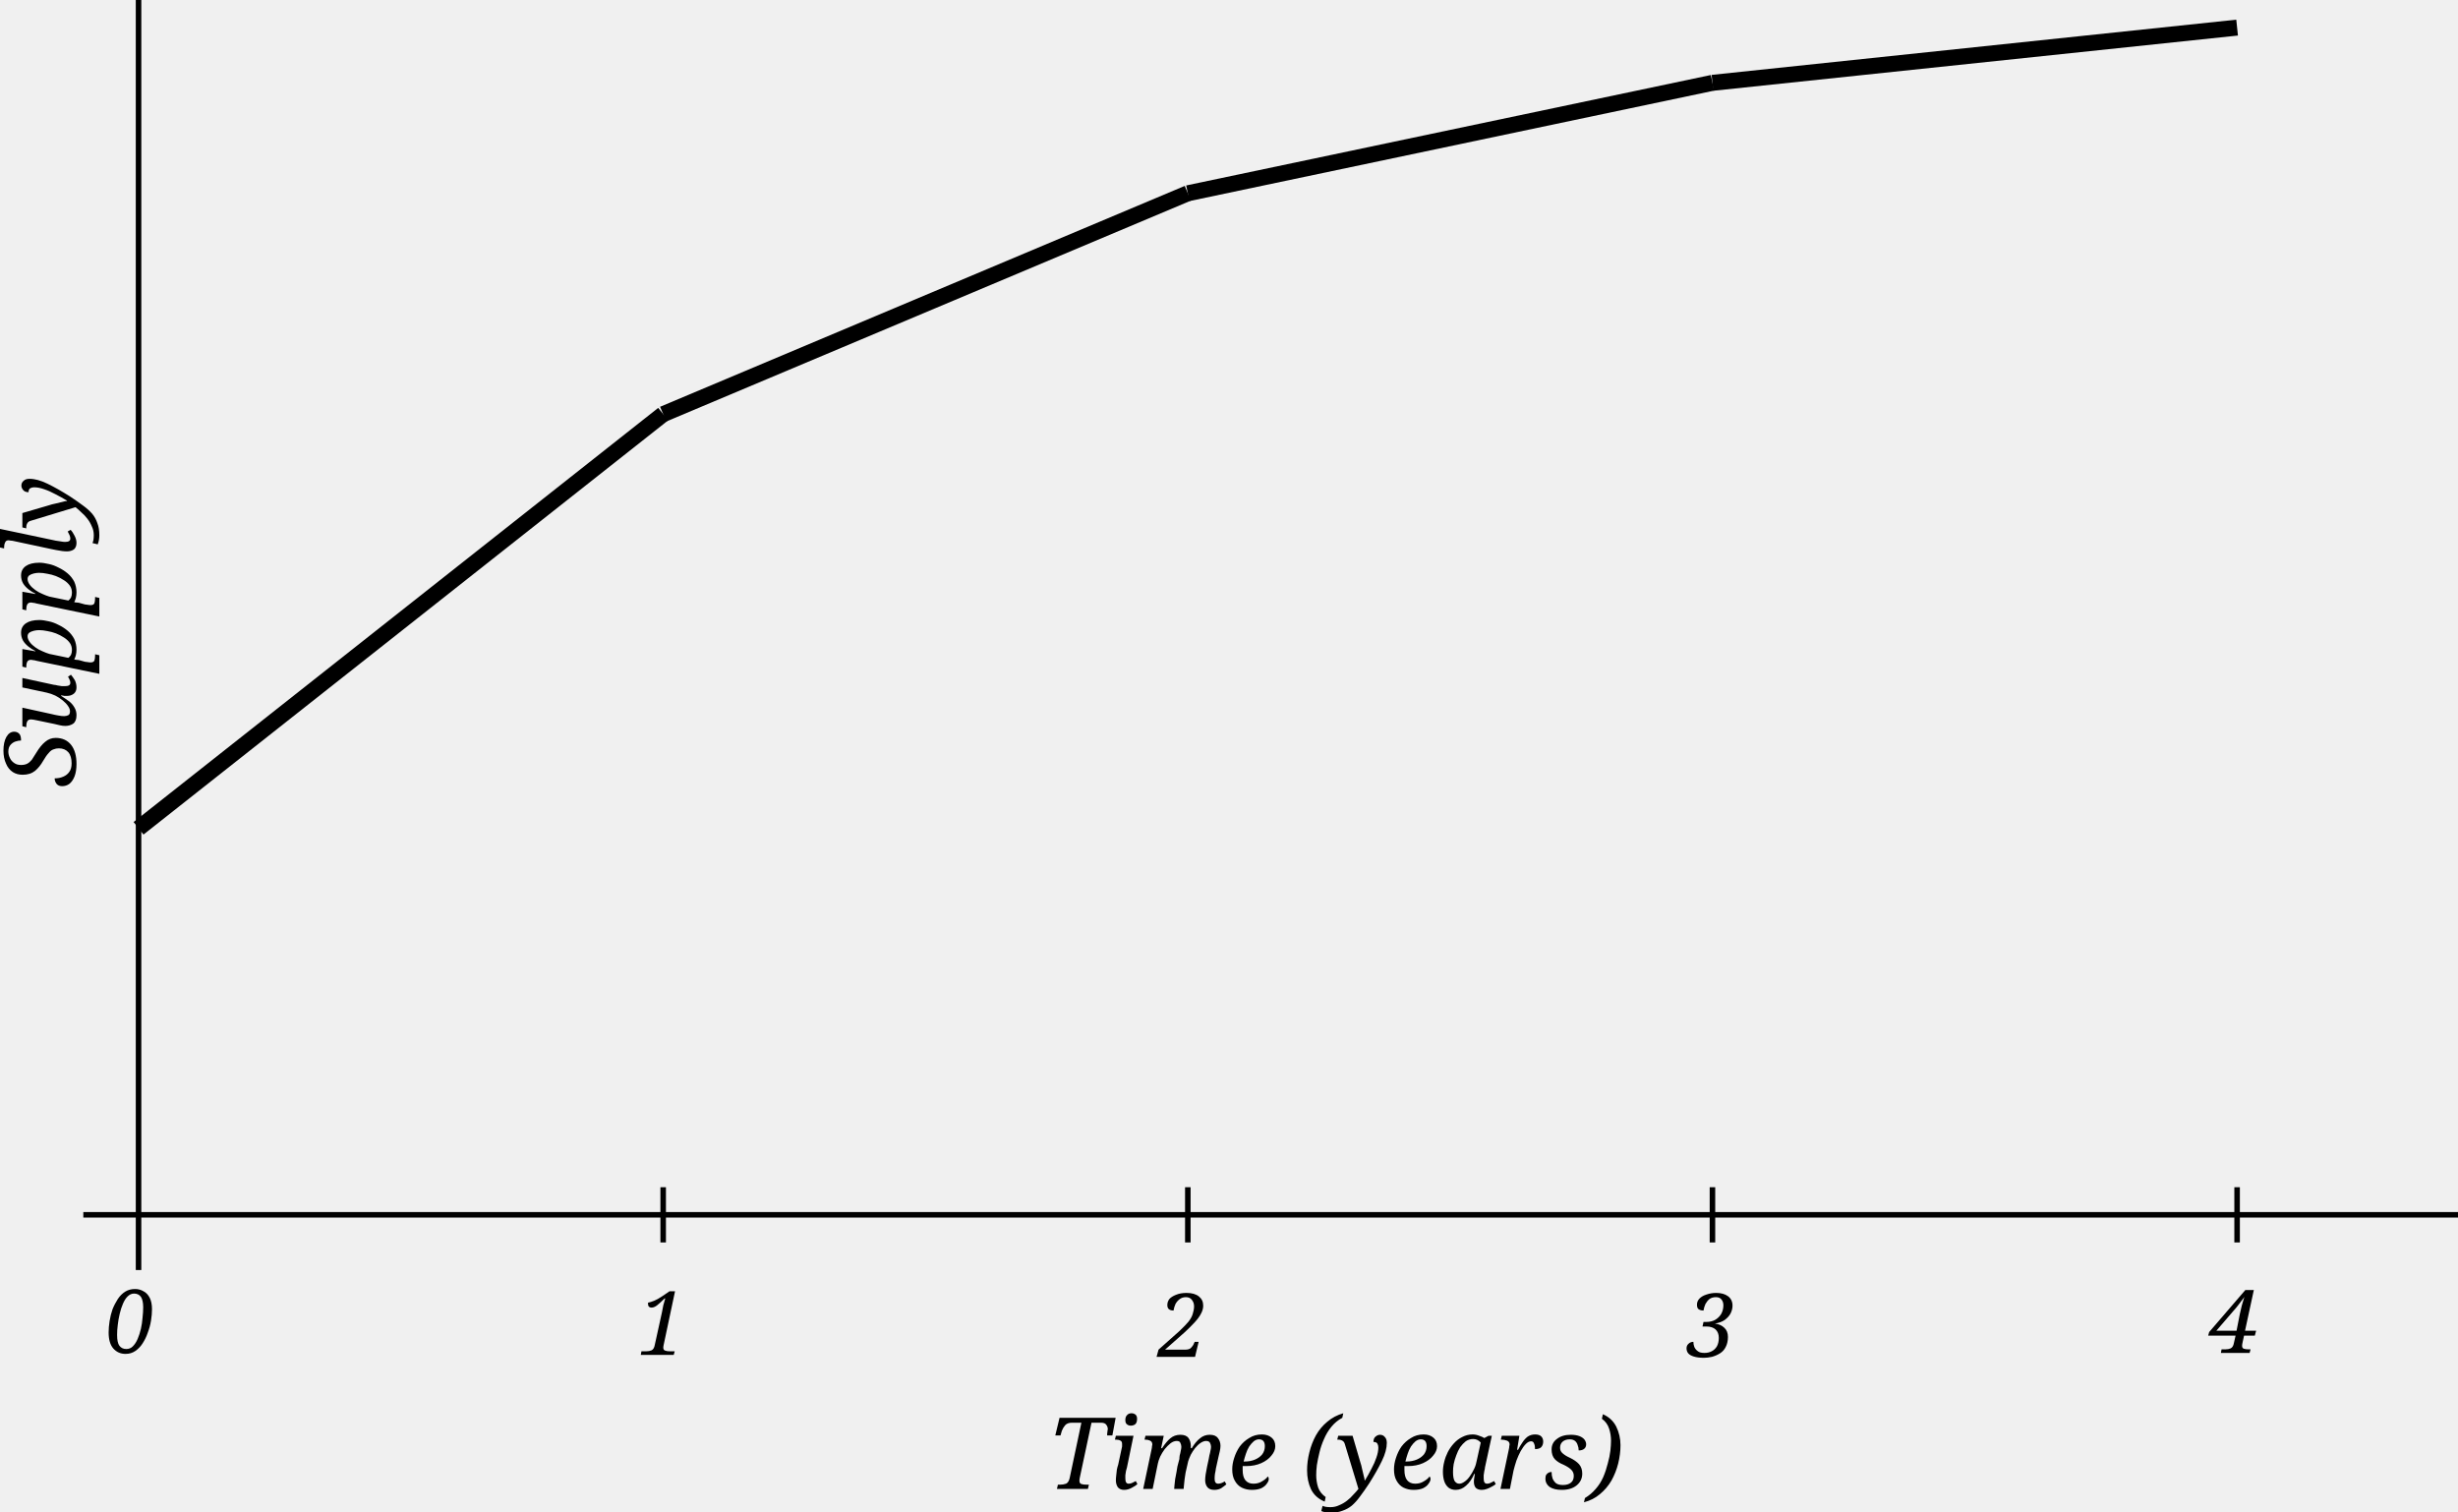
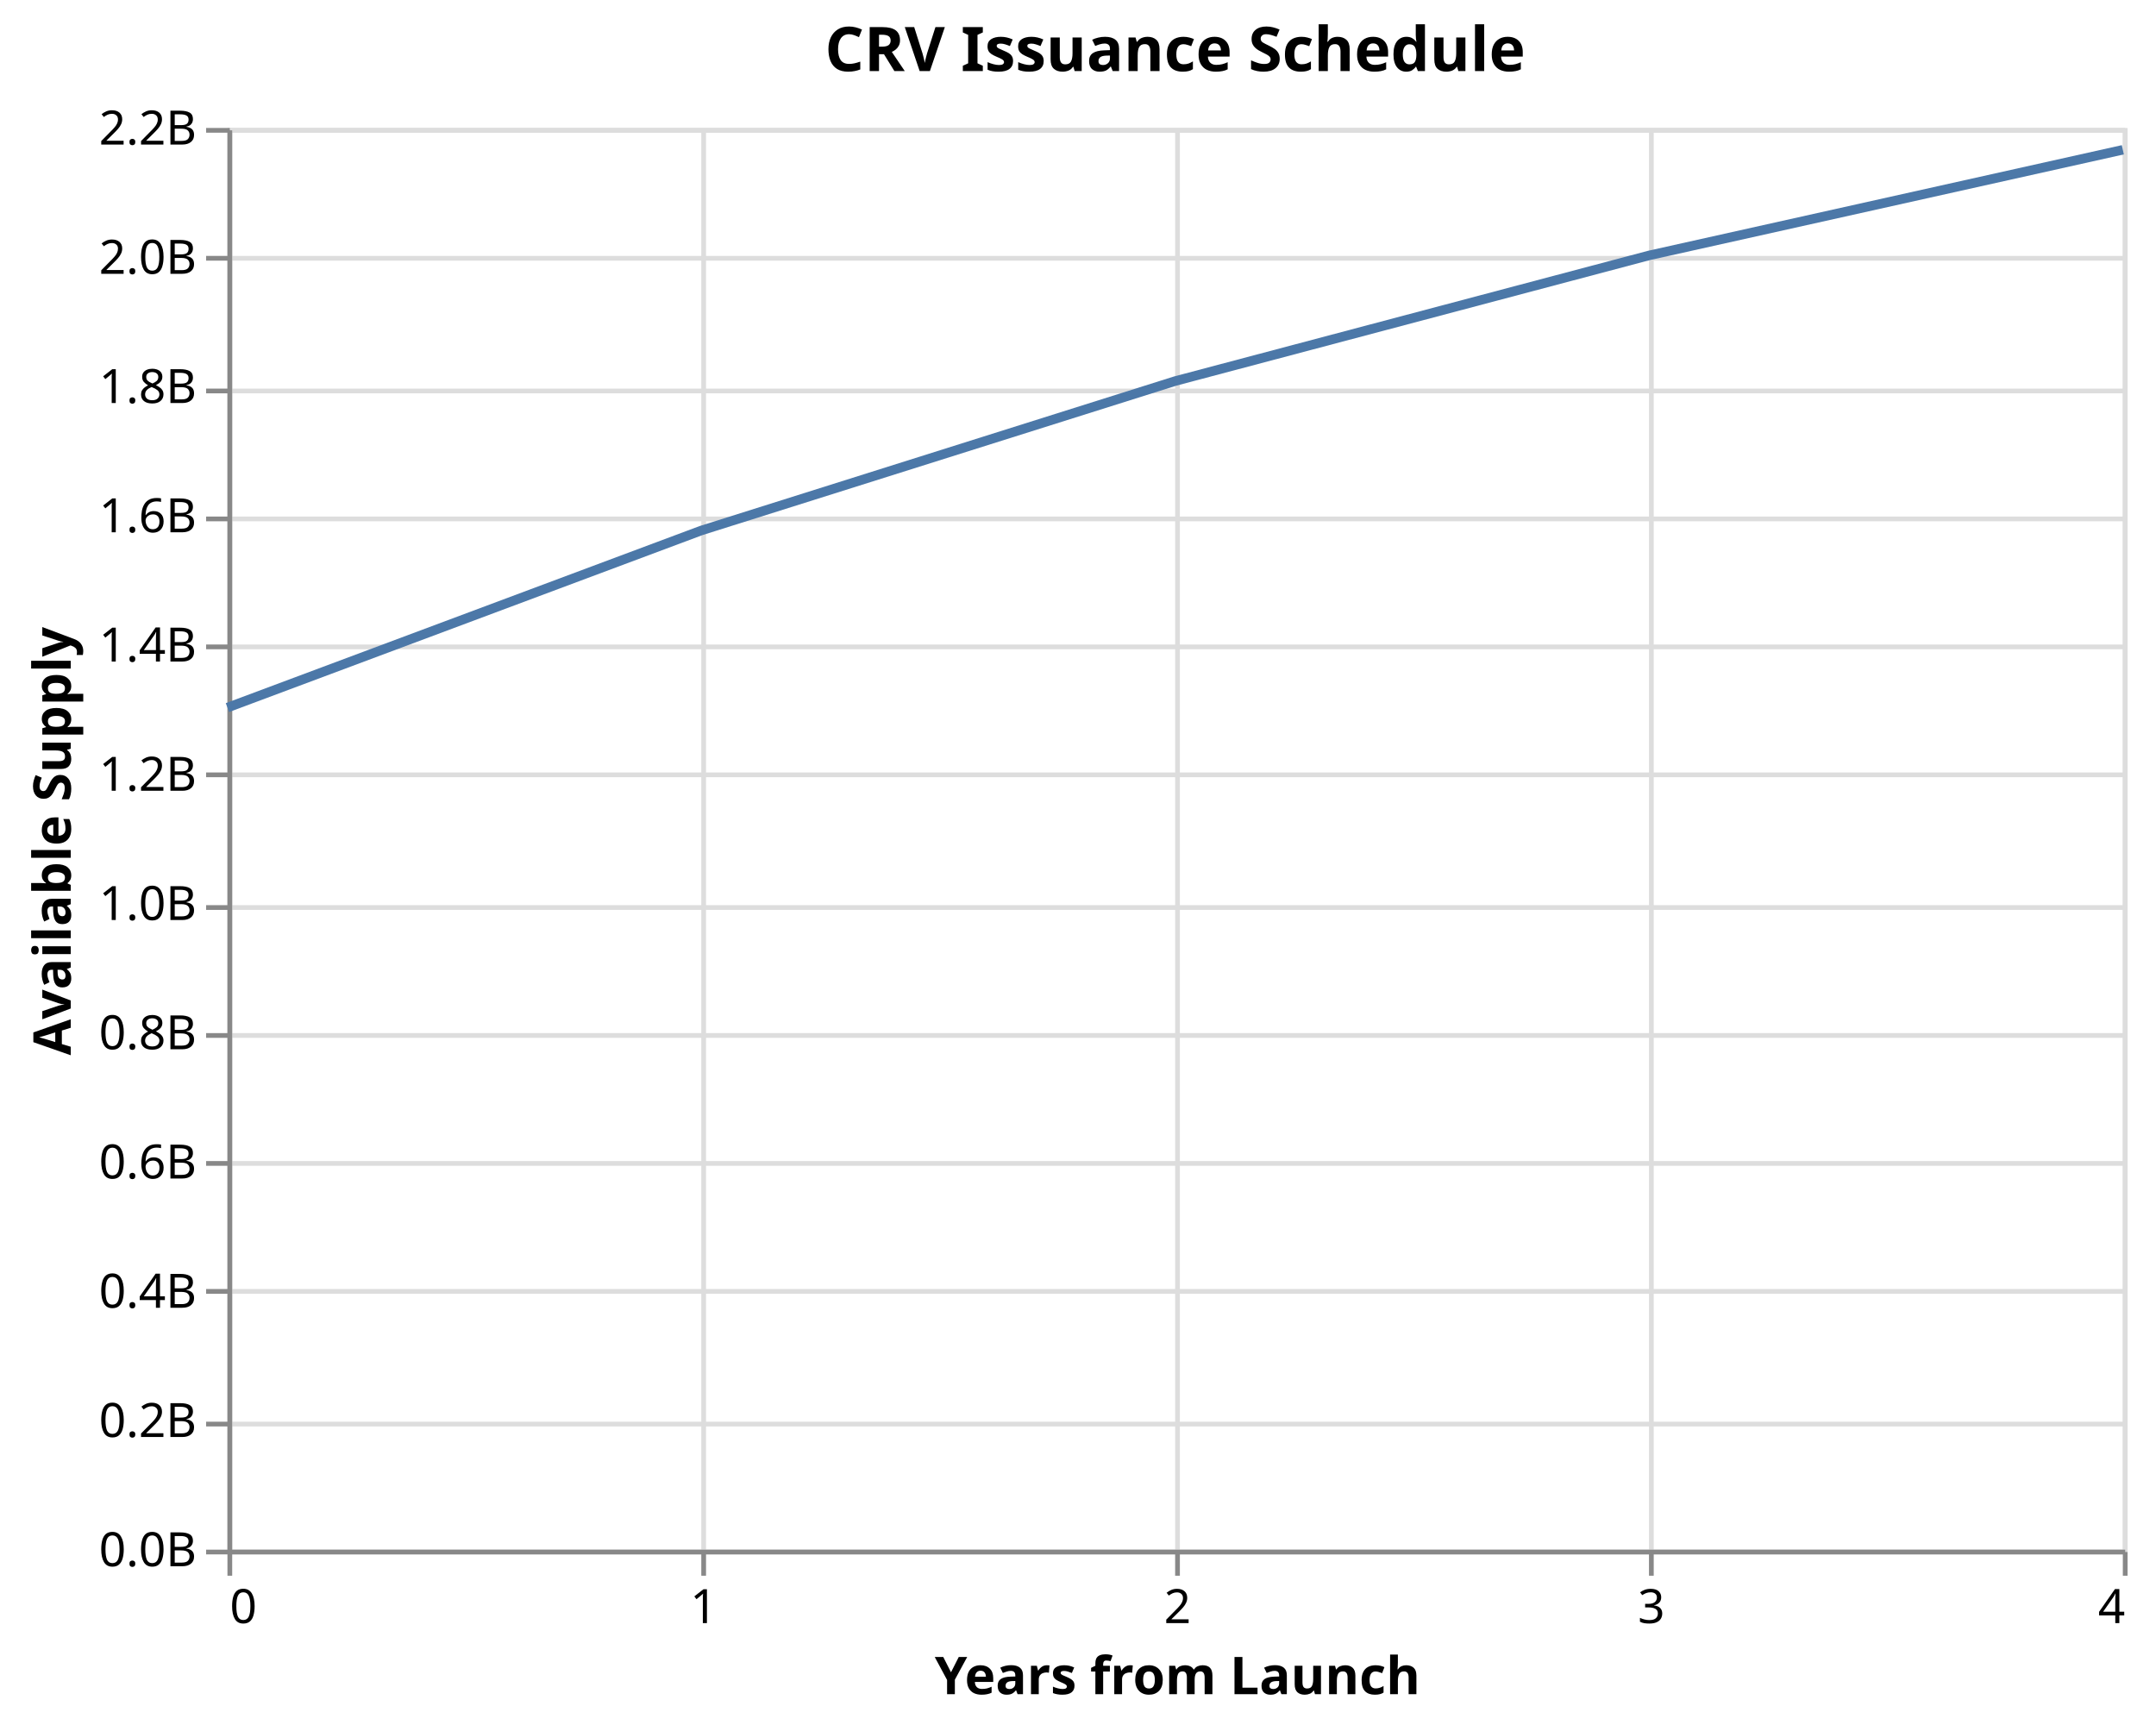
- <svg xmlns="http://www.w3.org/2000/svg" width="117.763mm" height="72.401mm" viewBox="0 0 117.763 72.401" version="1.1" id="svg8">
-   <defs id="defs2" />
-   <g id="layer1" transform="translate(-9.237162,-8.604166)">
-     <path style="fill:none;fill-rule:evenodd;stroke:#000000;stroke-width:0.265px;stroke-linecap:butt;stroke-linejoin:miter;stroke-opacity:1" d="M 15.875,8.604 V 69.458" id="path817" />
-     <path style="fill:none;fill-rule:evenodd;stroke:#000000;stroke-width:0.265px;stroke-linecap:butt;stroke-linejoin:miter;stroke-opacity:1" d="M 13.229,66.812 H 127" id="path819" />
-     <text xml:space="preserve" style="font-style:normal;font-variant:normal;font-weight:normal;font-stretch:normal;font-size:4.762px;line-height:125%;font-family:serif;-inkscape-font-specification:serif;letter-spacing:0px;word-spacing:0px;fill:#000000;fill-opacity:1;stroke:none;stroke-width:0.265px;stroke-linecap:butt;stroke-linejoin:miter;stroke-opacity:1" x="59.437" y="79.947" id="text823">
-       <tspan id="tspan821" x="59.437" y="79.947" style="font-style:italic;stroke-width:0.265px">Time (years)</tspan>
-     </text>
-     <text xml:space="preserve" style="font-style:normal;font-variant:normal;font-weight:normal;font-stretch:normal;font-size:4.762px;line-height:125%;font-family:serif;-inkscape-font-specification:serif;letter-spacing:0px;word-spacing:0px;fill:#000000;fill-opacity:1;stroke:none;stroke-width:0.265px;stroke-linecap:butt;stroke-linejoin:miter;stroke-opacity:1" x="-46.303" y="12.856" id="text827" transform="rotate(-90)">
-       <tspan id="tspan825" x="-46.303" y="12.856" style="font-style:italic;stroke-width:0.265px">Supply</tspan>
-     </text>
-     <path style="fill:none;fill-rule:evenodd;stroke:#000000;stroke-width:0.765;stroke-linecap:butt;stroke-linejoin:miter;stroke-opacity:1;stroke-miterlimit:4;stroke-dasharray:none" d="M 15.875,48.292 41.01,28.448" id="path830" />
-     <path style="fill:none;fill-rule:evenodd;stroke:#000000;stroke-width:0.765;stroke-linecap:butt;stroke-linejoin:miter;stroke-opacity:1;stroke-miterlimit:4;stroke-dasharray:none" d="M 41.01,28.448 66.146,17.865" id="path830-3" />
-     <path style="fill:none;fill-rule:evenodd;stroke:#000000;stroke-width:0.765;stroke-linecap:butt;stroke-linejoin:miter;stroke-opacity:1;stroke-miterlimit:4;stroke-dasharray:none" d="M 66.146,17.865 91.281,12.573" id="path830-3-6" />
-     <path style="fill:none;fill-rule:evenodd;stroke:#000000;stroke-width:0.765;stroke-linecap:butt;stroke-linejoin:miter;stroke-opacity:1;stroke-miterlimit:4;stroke-dasharray:none" d="M 91.281,12.573 116.417,9.927" id="path830-3-6-7" />
-     <path style="fill:none;fill-rule:evenodd;stroke:#000000;stroke-width:0.265;stroke-linecap:butt;stroke-linejoin:miter;stroke-miterlimit:4;stroke-dasharray:none;stroke-opacity:1" d="m 41.01,65.49 v 2.646" id="path877" />
-     <path style="fill:none;fill-rule:evenodd;stroke:#000000;stroke-width:0.265;stroke-linecap:butt;stroke-linejoin:miter;stroke-miterlimit:4;stroke-dasharray:none;stroke-opacity:1" d="m 66.146,65.49 v 2.646" id="path877-5" />
-     <path style="fill:none;fill-rule:evenodd;stroke:#000000;stroke-width:0.265;stroke-linecap:butt;stroke-linejoin:miter;stroke-miterlimit:4;stroke-dasharray:none;stroke-opacity:1" d="m 91.281,65.49 v 2.646" id="path877-3" />
-     <path style="fill:none;fill-rule:evenodd;stroke:#000000;stroke-width:0.265;stroke-linecap:butt;stroke-linejoin:miter;stroke-miterlimit:4;stroke-dasharray:none;stroke-opacity:1" d="m 116.417,65.49 v 2.646" id="path877-56" />
-     <text xml:space="preserve" style="font-style:normal;font-variant:normal;font-weight:normal;font-stretch:normal;font-size:4.762px;line-height:125%;font-family:serif;-inkscape-font-specification:serif;letter-spacing:0px;word-spacing:0px;fill:#000000;fill-opacity:1;stroke:none;stroke-width:0.265px;stroke-linecap:butt;stroke-linejoin:miter;stroke-opacity:1" x="14.269" y="73.427" id="text908">
-       <tspan id="tspan906" x="14.269" y="73.427" style="font-style:italic;font-size:4.233px;stroke-width:0.265px">0</tspan>
-     </text>
-     <text xml:space="preserve" style="font-style:normal;font-variant:normal;font-weight:normal;font-stretch:normal;font-size:4.762px;line-height:125%;font-family:serif;-inkscape-font-specification:serif;letter-spacing:0px;word-spacing:0px;fill:#000000;fill-opacity:1;stroke:none;stroke-width:0.265px;stroke-linecap:butt;stroke-linejoin:miter;stroke-opacity:1" x="39.782" y="73.522" id="text908-2">
-       <tspan id="tspan906-9" x="39.782" y="73.522" style="font-style:italic;font-size:4.233px;stroke-width:0.265px">1</tspan>
-     </text>
-     <text xml:space="preserve" style="font-style:normal;font-variant:normal;font-weight:normal;font-stretch:normal;font-size:4.762px;line-height:125%;font-family:serif;-inkscape-font-specification:serif;letter-spacing:0px;word-spacing:0px;fill:#000000;fill-opacity:1;stroke:none;stroke-width:0.265px;stroke-linecap:butt;stroke-linejoin:miter;stroke-opacity:1" x="64.728" y="73.616" id="text908-1">
-       <tspan id="tspan906-2" x="64.728" y="73.616" style="font-style:italic;font-size:4.233px;stroke-width:0.265px">2</tspan>
-     </text>
-     <text xml:space="preserve" style="font-style:normal;font-variant:normal;font-weight:normal;font-stretch:normal;font-size:4.762px;line-height:125%;font-family:serif;-inkscape-font-specification:serif;letter-spacing:0px;word-spacing:0px;fill:#000000;fill-opacity:1;stroke:none;stroke-width:0.265px;stroke-linecap:butt;stroke-linejoin:miter;stroke-opacity:1" x="90.053" y="73.616" id="text908-7">
-       <tspan id="tspan906-0" x="90.053" y="73.616" style="font-style:italic;font-size:4.233px;stroke-width:0.265px">3</tspan>
-     </text>
-     <text xml:space="preserve" style="font-style:normal;font-variant:normal;font-weight:normal;font-stretch:normal;font-size:4.762px;line-height:125%;font-family:serif;-inkscape-font-specification:serif;letter-spacing:0px;word-spacing:0px;fill:#000000;fill-opacity:1;stroke:none;stroke-width:0.265px;stroke-linecap:butt;stroke-linejoin:miter;stroke-opacity:1" x="115.094" y="73.427" id="text908-9">
-       <tspan id="tspan906-3" x="115.094" y="73.427" style="font-style:italic;font-size:4.233px;stroke-width:0.265px">4</tspan>
-     </text>
+ <svg xmlns="http://www.w3.org/2000/svg" class="marks" width="455" height="364" viewBox="0 0 455 364" version="1.1">
+   <rect width="455" height="364" fill="white" />
+   <g fill="none" stroke-miterlimit="10" transform="translate(48,27)">
+     <g class="mark-group role-frame root" role="graphics-object" aria-roledescription="group mark container">
+       <g transform="translate(0,0)">
+         <path class="background" aria-hidden="true" d="M0.5,0.5h400v300h-400Z" stroke="#ddd" />
+         <g>
+           <g class="mark-group role-axis" role="graphics-symbol" aria-roledescription="axis" aria-label="X-axis for a linear scale with values from 0 to 4">
+             <g transform="translate(0.5,300.5)">
+               <path class="background" aria-hidden="true" d="M0,0h0v0h0Z" pointer-events="none" />
+               <g>
+                 <g class="mark-rule role-axis-grid" pointer-events="none">
+                   <line transform="translate(0,-300)" x2="0" y2="300" stroke="#ddd" stroke-width="1" opacity="1" />
+                   <line transform="translate(100,-300)" x2="0" y2="300" stroke="#ddd" stroke-width="1" opacity="1" />
+                   <line transform="translate(200,-300)" x2="0" y2="300" stroke="#ddd" stroke-width="1" opacity="1" />
+                   <line transform="translate(300,-300)" x2="0" y2="300" stroke="#ddd" stroke-width="1" opacity="1" />
+                   <line transform="translate(400,-300)" x2="0" y2="300" stroke="#ddd" stroke-width="1" opacity="1" />
+                 </g>
+               </g>
+               <path class="foreground" aria-hidden="true" d="" pointer-events="none" display="none" />
+             </g>
+           </g>
+           <g class="mark-group role-axis" role="graphics-symbol" aria-roledescription="axis" aria-label="Y-axis for a linear scale with values from 0 to 2,200,000,000">
+             <g transform="translate(0.5,0.5)">
+               <path class="background" aria-hidden="true" d="M0,0h0v0h0Z" pointer-events="none" />
+               <g>
+                 <g class="mark-rule role-axis-grid" pointer-events="none">
+                   <line transform="translate(0,300)" x2="400" y2="0" stroke="#ddd" stroke-width="1" opacity="1" />
+                   <line transform="translate(0,273)" x2="400" y2="0" stroke="#ddd" stroke-width="1" opacity="1" />
+                   <line transform="translate(0,245)" x2="400" y2="0" stroke="#ddd" stroke-width="1" opacity="1" />
+                   <line transform="translate(0,218)" x2="400" y2="0" stroke="#ddd" stroke-width="1" opacity="1" />
+                   <line transform="translate(0,191)" x2="400" y2="0" stroke="#ddd" stroke-width="1" opacity="1" />
+                   <line transform="translate(0,164)" x2="400" y2="0" stroke="#ddd" stroke-width="1" opacity="1" />
+                   <line transform="translate(0,136)" x2="400" y2="0" stroke="#ddd" stroke-width="1" opacity="1" />
+                   <line transform="translate(0,109)" x2="400" y2="0" stroke="#ddd" stroke-width="1" opacity="1" />
+                   <line transform="translate(0,82)" x2="400" y2="0" stroke="#ddd" stroke-width="1" opacity="1" />
+                   <line transform="translate(0,55)" x2="400" y2="0" stroke="#ddd" stroke-width="1" opacity="1" />
+                   <line transform="translate(0,27)" x2="400" y2="0" stroke="#ddd" stroke-width="1" opacity="1" />
+                   <line transform="translate(0,0)" x2="400" y2="0" stroke="#ddd" stroke-width="1" opacity="1" />
+                 </g>
+               </g>
+               <path class="foreground" aria-hidden="true" d="" pointer-events="none" display="none" />
+             </g>
+           </g>
+           <g class="mark-group role-axis" role="graphics-symbol" aria-roledescription="axis" aria-label="X-axis titled 'Years from Launch' for a linear scale with values from 0 to 4">
+             <g transform="translate(0.5,300.5)">
+               <path class="background" aria-hidden="true" d="M0,0h0v0h0Z" pointer-events="none" />
+               <g>
+                 <g class="mark-rule role-axis-tick" pointer-events="none">
+                   <line transform="translate(0,0)" x2="0" y2="5" stroke="#888" stroke-width="1" opacity="1" />
+                   <line transform="translate(100,0)" x2="0" y2="5" stroke="#888" stroke-width="1" opacity="1" />
+                   <line transform="translate(200,0)" x2="0" y2="5" stroke="#888" stroke-width="1" opacity="1" />
+                   <line transform="translate(300,0)" x2="0" y2="5" stroke="#888" stroke-width="1" opacity="1" />
+                   <line transform="translate(400,0)" x2="0" y2="5" stroke="#888" stroke-width="1" opacity="1" />
+                 </g>
+                 <g class="mark-text role-axis-label" pointer-events="none">
+                   <text text-anchor="start" transform="translate(0,15)" font-family="sans-serif" font-size="10px" fill="#000" opacity="1">0</text>
+                   <text text-anchor="middle" transform="translate(100,15)" font-family="sans-serif" font-size="10px" fill="#000" opacity="1">1</text>
+                   <text text-anchor="middle" transform="translate(200,15)" font-family="sans-serif" font-size="10px" fill="#000" opacity="1">2</text>
+                   <text text-anchor="middle" transform="translate(300,15)" font-family="sans-serif" font-size="10px" fill="#000" opacity="1">3</text>
+                   <text text-anchor="end" transform="translate(400,15)" font-family="sans-serif" font-size="10px" fill="#000" opacity="1">4</text>
+                 </g>
+                 <g class="mark-rule role-axis-domain" pointer-events="none">
+                   <line transform="translate(0,0)" x2="400" y2="0" stroke="#888" stroke-width="1" opacity="1" />
+                 </g>
+                 <g class="mark-text role-axis-title" pointer-events="none">
+                   <text text-anchor="middle" transform="translate(200,30)" font-family="sans-serif" font-size="11px" font-weight="bold" fill="#000" opacity="1">Years from Launch</text>
+                 </g>
+               </g>
+               <path class="foreground" aria-hidden="true" d="" pointer-events="none" display="none" />
+             </g>
+           </g>
+           <g class="mark-group role-axis" role="graphics-symbol" aria-roledescription="axis" aria-label="Y-axis titled 'Available Supply' for a linear scale with values from 0.0G to 2.2G">
+             <g transform="translate(0.5,0.5)">
+               <path class="background" aria-hidden="true" d="M0,0h0v0h0Z" pointer-events="none" />
+               <g>
+                 <g class="mark-rule role-axis-tick" pointer-events="none">
+                   <line transform="translate(0,300)" x2="-5" y2="0" stroke="#888" stroke-width="1" opacity="1" />
+                   <line transform="translate(0,273)" x2="-5" y2="0" stroke="#888" stroke-width="1" opacity="1" />
+                   <line transform="translate(0,245)" x2="-5" y2="0" stroke="#888" stroke-width="1" opacity="1" />
+                   <line transform="translate(0,218)" x2="-5" y2="0" stroke="#888" stroke-width="1" opacity="1" />
+                   <line transform="translate(0,191)" x2="-5" y2="0" stroke="#888" stroke-width="1" opacity="1" />
+                   <line transform="translate(0,164)" x2="-5" y2="0" stroke="#888" stroke-width="1" opacity="1" />
+                   <line transform="translate(0,136)" x2="-5" y2="0" stroke="#888" stroke-width="1" opacity="1" />
+                   <line transform="translate(0,109)" x2="-5" y2="0" stroke="#888" stroke-width="1" opacity="1" />
+                   <line transform="translate(0,82)" x2="-5" y2="0" stroke="#888" stroke-width="1" opacity="1" />
+                   <line transform="translate(0,55)" x2="-5" y2="0" stroke="#888" stroke-width="1" opacity="1" />
+                   <line transform="translate(0,27)" x2="-5" y2="0" stroke="#888" stroke-width="1" opacity="1" />
+                   <line transform="translate(0,0)" x2="-5" y2="0" stroke="#888" stroke-width="1" opacity="1" />
+                 </g>
+                 <g class="mark-text role-axis-label" pointer-events="none">
+                   <text text-anchor="end" transform="translate(-7,303)" font-family="sans-serif" font-size="10px" fill="#000" opacity="1">0.0B</text>
+                   <text text-anchor="end" transform="translate(-7,275.7273)" font-family="sans-serif" font-size="10px" fill="#000" opacity="1">0.2B</text>
+                   <text text-anchor="end" transform="translate(-7,248.4545)" font-family="sans-serif" font-size="10px" fill="#000" opacity="1">0.4B</text>
+                   <text text-anchor="end" transform="translate(-7,221.1818)" font-family="sans-serif" font-size="10px" fill="#000" opacity="1">0.6B</text>
+                   <text text-anchor="end" transform="translate(-7,193.9091)" font-family="sans-serif" font-size="10px" fill="#000" opacity="1">0.8B</text>
+                   <text text-anchor="end" transform="translate(-7,166.6364)" font-family="sans-serif" font-size="10px" fill="#000" opacity="1">1.0B</text>
+                   <text text-anchor="end" transform="translate(-7,139.3636)" font-family="sans-serif" font-size="10px" fill="#000" opacity="1">1.2B</text>
+                   <text text-anchor="end" transform="translate(-7,112.0909)" font-family="sans-serif" font-size="10px" fill="#000" opacity="1">1.4B</text>
+                   <text text-anchor="end" transform="translate(-7,84.81818)" font-family="sans-serif" font-size="10px" fill="#000" opacity="1">1.6B</text>
+                   <text text-anchor="end" transform="translate(-7,57.54545)" font-family="sans-serif" font-size="10px" fill="#000" opacity="1">1.8B</text>
+                   <text text-anchor="end" transform="translate(-7,30.27273)" font-family="sans-serif" font-size="10px" fill="#000" opacity="1">2.0B</text>
+                   <text text-anchor="end" transform="translate(-7,3)" font-family="sans-serif" font-size="10px" fill="#000" opacity="1">2.2B</text>
+                 </g>
+                 <g class="mark-rule role-axis-domain" pointer-events="none">
+                   <line transform="translate(0,300)" x2="0" y2="-300" stroke="#888" stroke-width="1" opacity="1" />
+                 </g>
+                 <g class="mark-text role-axis-title" pointer-events="none">
+                   <text text-anchor="middle" transform="translate(-31.57129,150) rotate(-90) translate(0,-2)" font-family="sans-serif" font-size="11px" font-weight="bold" fill="#000" opacity="1">Available Supply</text>
+                 </g>
+               </g>
+               <path class="foreground" aria-hidden="true" d="" pointer-events="none" display="none" />
+             </g>
+           </g>
+           <g class="mark-line role-mark marks" role="graphics-symbol" aria-roledescription="line mark container">
+             <path d="M0,122.314L100,84.942L200,53.413L300,26.901L400,4.607" stroke="#4c78a8" stroke-width="2" />
+           </g>
+           <g class="mark-group role-title">
+             <g transform="translate(200,-22)">
+               <path class="background" aria-hidden="true" d="M0,0h0v0h0Z" pointer-events="none" />
+               <g>
+                 <g class="mark-text role-title-text" role="graphics-symbol" aria-roledescription="title" aria-label="Title text 'CRV Issuance Schedule'" pointer-events="none">
+                   <text text-anchor="middle" transform="translate(0,10)" font-family="sans-serif" font-size="13px" font-weight="bold" fill="#000" opacity="1">CRV Issuance Schedule</text>
+                 </g>
+               </g>
+               <path class="foreground" aria-hidden="true" d="" pointer-events="none" display="none" />
+             </g>
+           </g>
+         </g>
+         <path class="foreground" aria-hidden="true" d="" display="none" />
+       </g>
+     </g>
  </g>
</svg>
